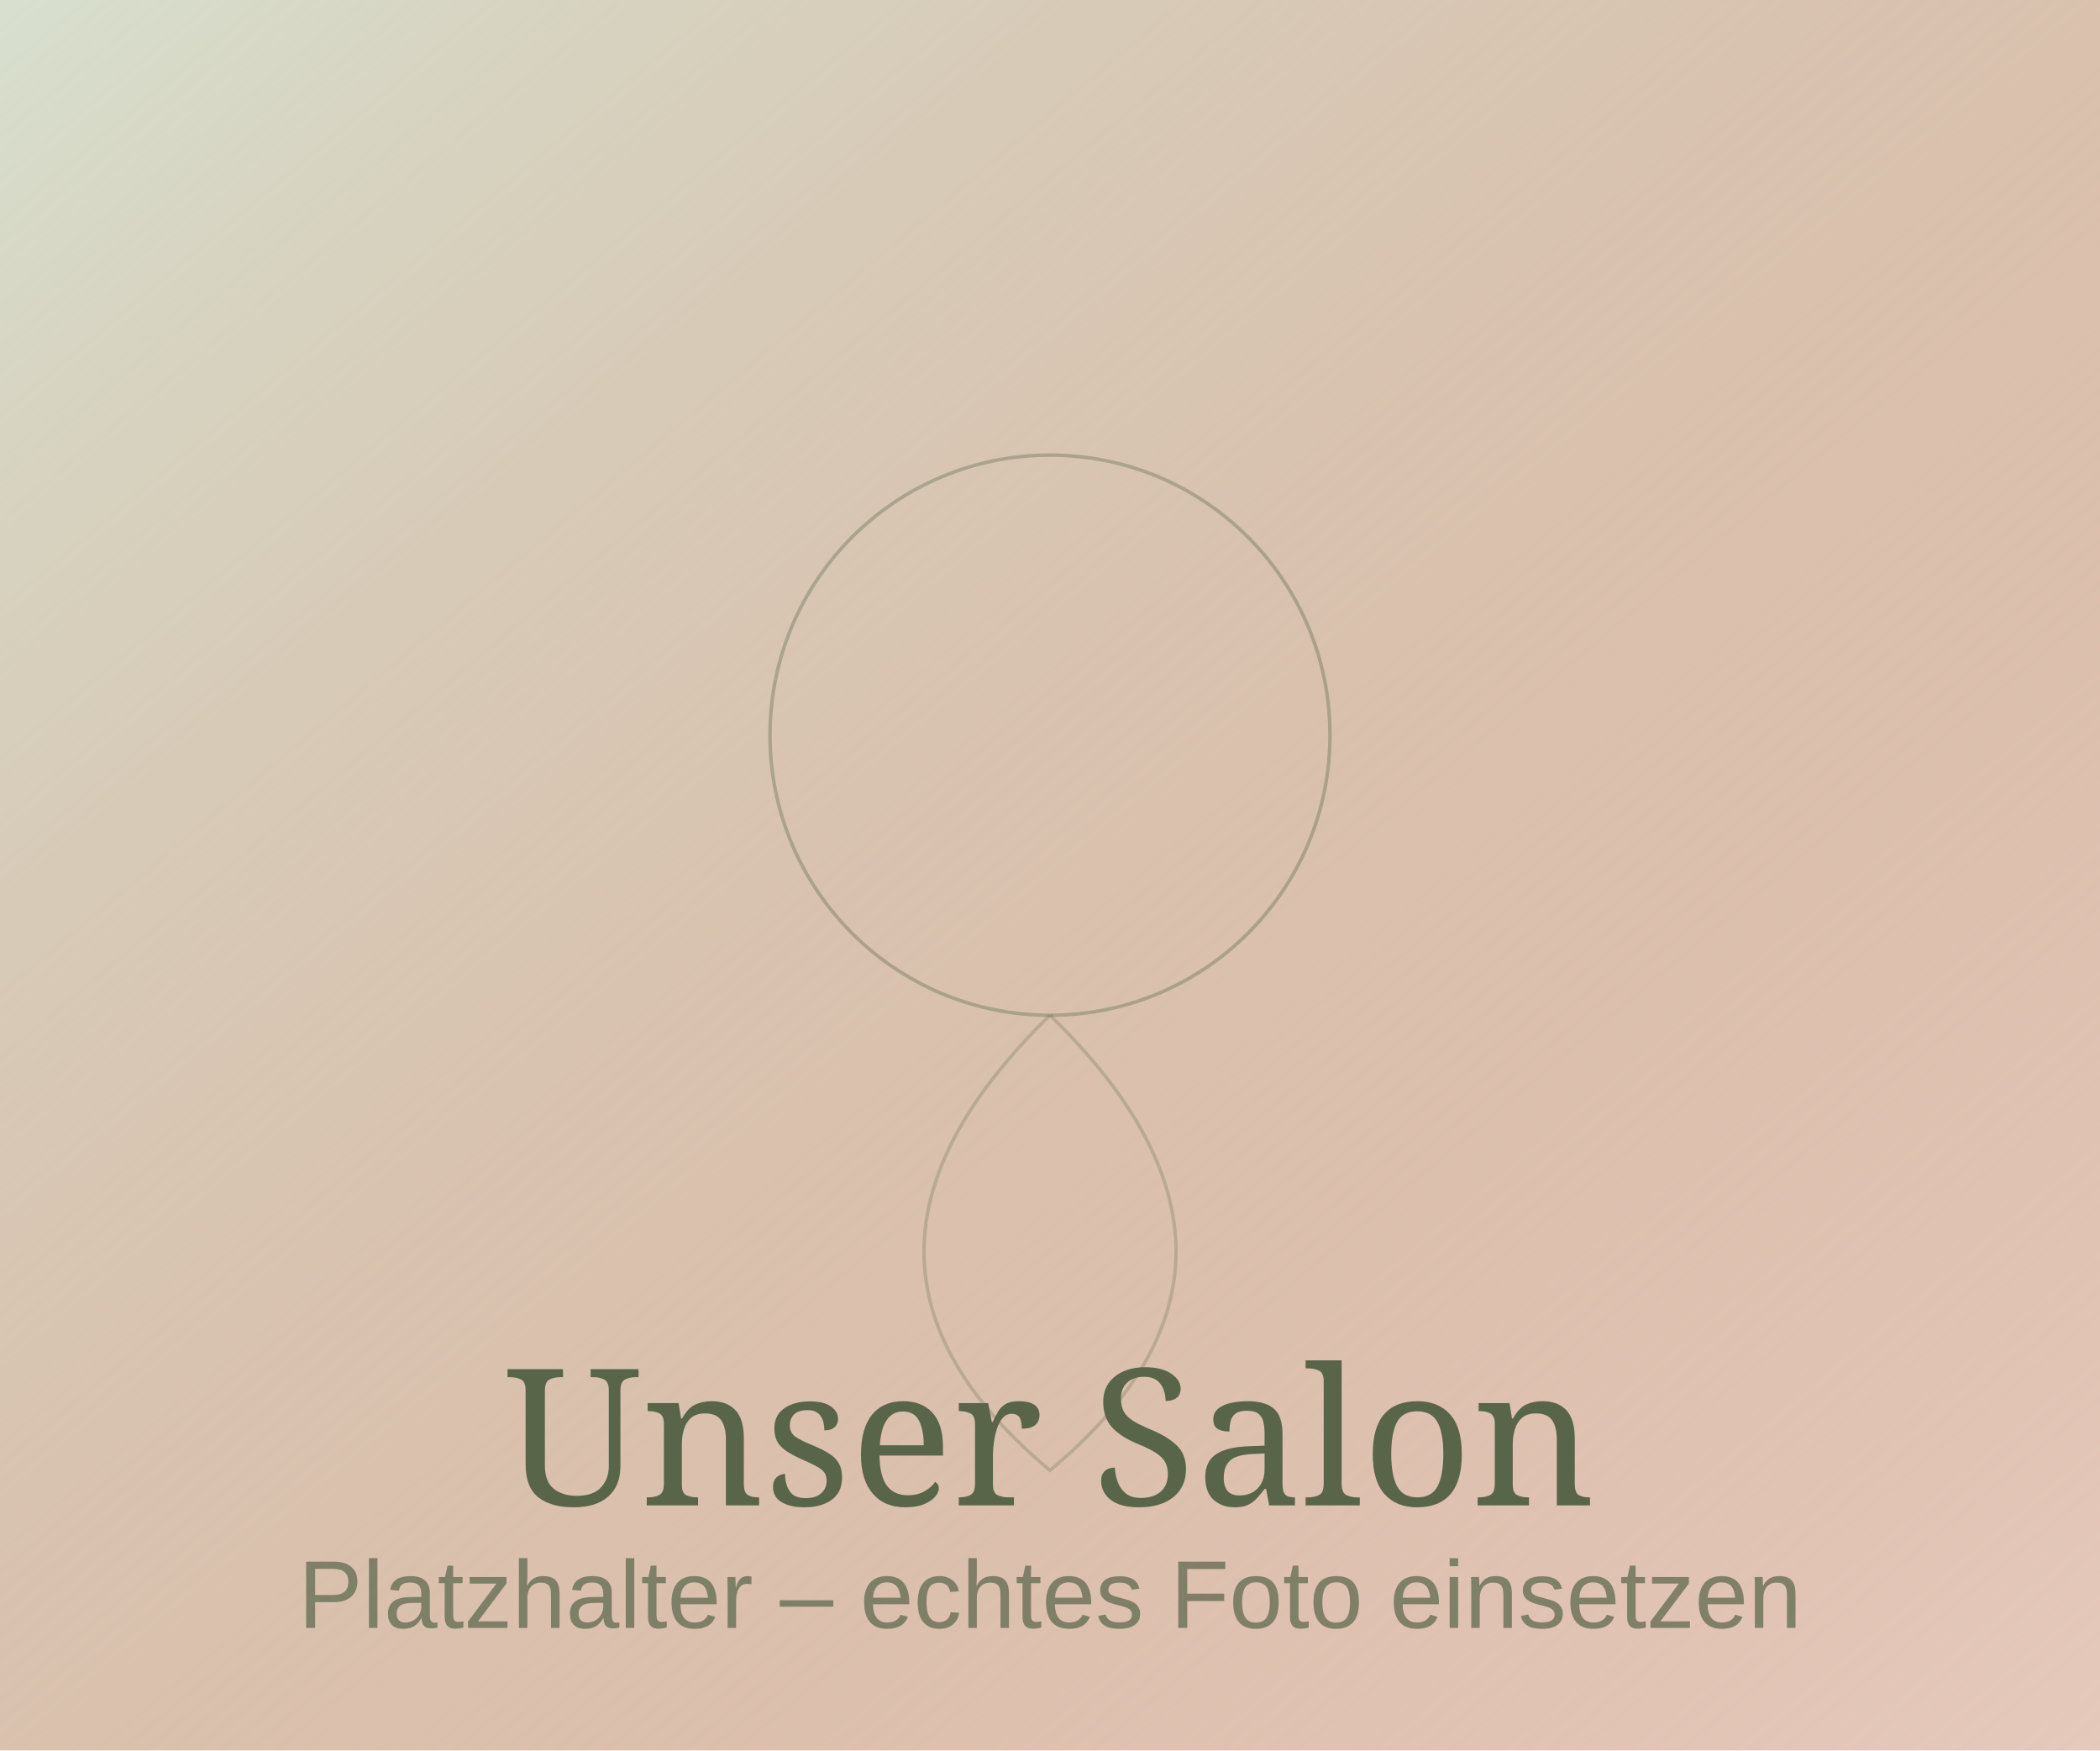
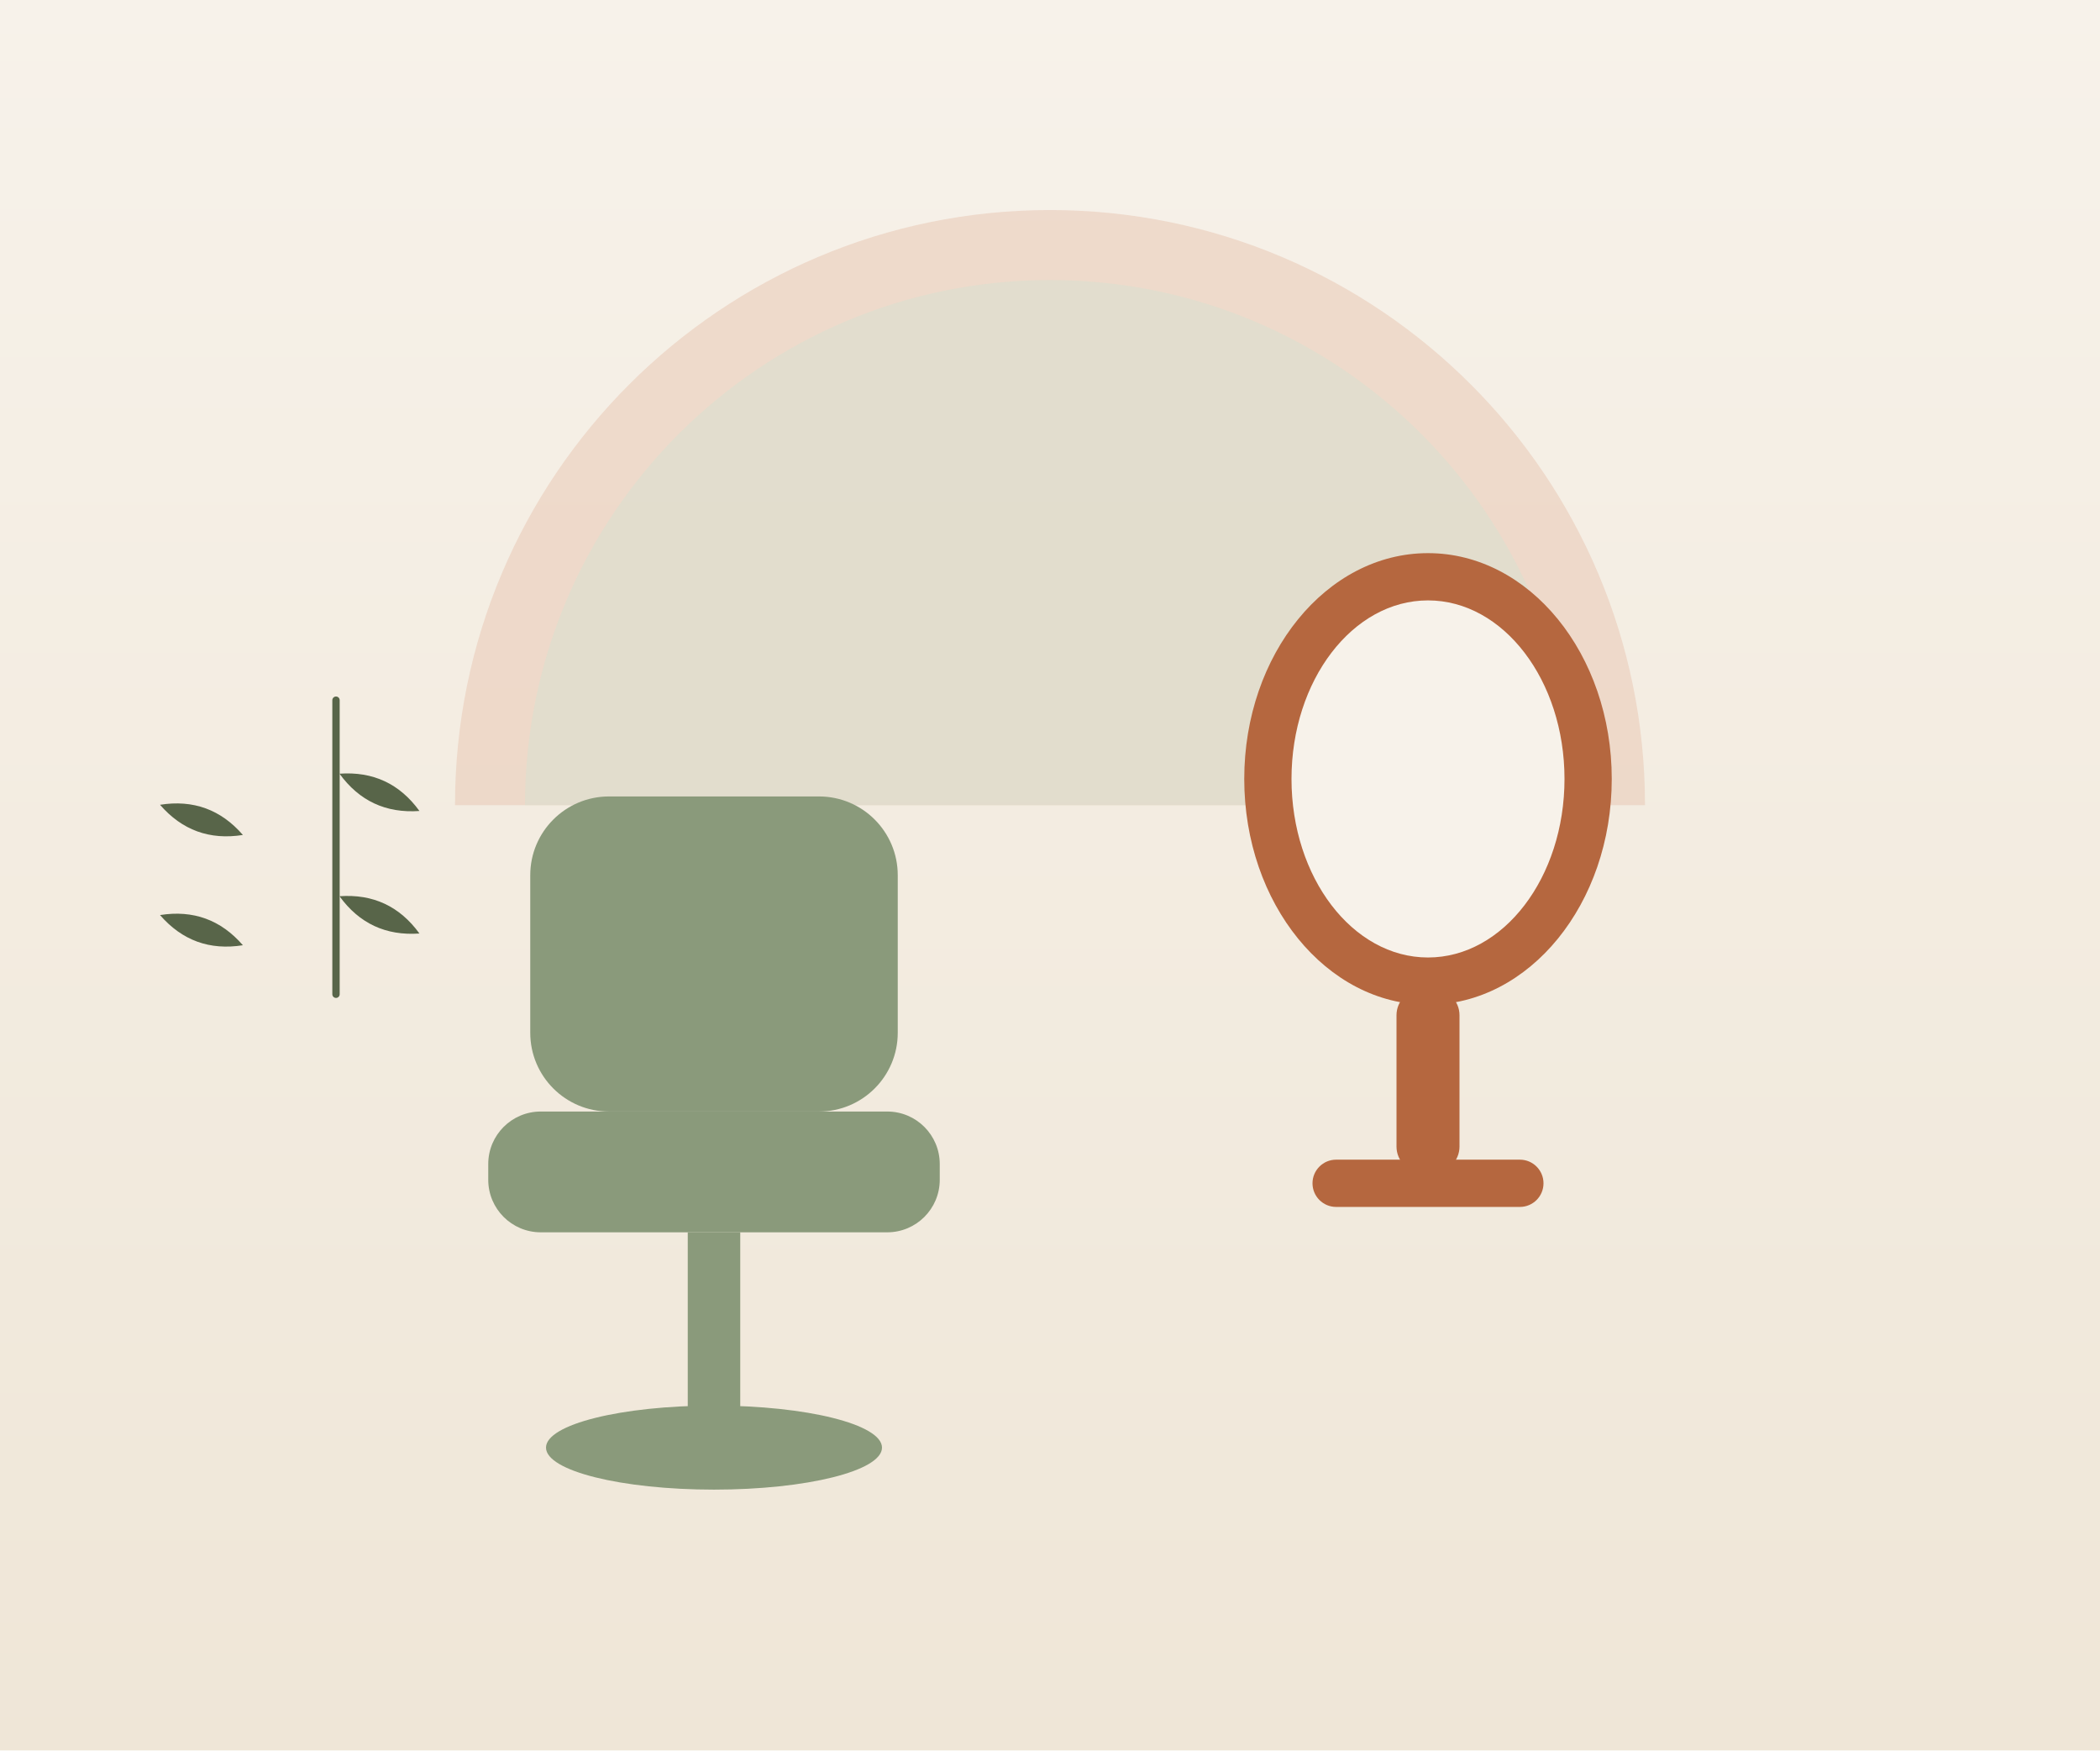
- <svg xmlns="http://www.w3.org/2000/svg" width="1200" height="1000" viewBox="0 0 1200 1000" role="img" aria-label="Unser Salon">
+ <svg xmlns="http://www.w3.org/2000/svg" width="1200" height="1000" viewBox="0 0 1200 1000" role="img">
  <defs>
-     <linearGradient id="g" x1="0" y1="0" x2="1" y2="1">
-       <stop offset="0" stop-color="#D8E0CF" />
-       <stop offset="1" stop-color="#B5673F" stop-opacity="0.35" />
+     <linearGradient id="bg" x1="0" y1="0" x2="0" y2="1">
+       <stop offset="0" stop-color="#F7F2EA" />
+       <stop offset="1" stop-color="#EFE6D7" />
    </linearGradient>
  </defs>
-   <rect width="1200" height="1000" fill="url(#g)" />
-   <g fill="none" stroke="#586549" stroke-opacity="0.35" stroke-width="2">
-     <circle cx="600" cy="420" r="160" />
-     <path d="M600 580 q 144 140 0 260 q -144 -120 0 -260" stroke-opacity="0.25" />
+   <rect width="1200" height="1000" fill="url(#bg)" />
+   <path d="M 260 460 A 340 340 0 0 1 940 460 Z" fill="#E9CBB9" opacity="0.6" />
+   <path d="M 300 460 A 300 300 0 0 1 900 460 Z" fill="#D8E0CF" opacity="0.55" />
+   <g transform="translate(408 620) scale(1.5)" fill="#8A9A7B">
+     <rect x="-70" y="-110" width="140" height="120" rx="30" />
+     <rect x="-86" y="10" width="172" height="46" rx="20" />
+     <rect x="-10" y="56" width="20" height="70" />
+     <ellipse cx="0" cy="138" rx="64" ry="16" />
  </g>
-   <text x="50%" y="860" text-anchor="middle" font-family="Georgia, serif" font-size="109" fill="#586549">Unser Salon</text>
-   <text x="50%" y="930" text-anchor="middle" font-family="Arial, sans-serif" font-size="55" fill="#586549" fill-opacity="0.7">Platzhalter – echtes Foto einsetzen</text>
+   <g transform="translate(816 460) scale(1.5)">
+     <ellipse cx="0" cy="-10" rx="70" ry="86" fill="#B5673F" />
+     <ellipse cx="0" cy="-10" rx="52" ry="68" fill="#F7F2EA" />
+     <rect x="-12" y="70" width="24" height="70" rx="10" fill="#B5673F" />
+     <rect x="-44" y="135" width="88" height="18" rx="9" fill="#B5673F" />
+   </g>
+   <g stroke="#586549" stroke-width="4.2" fill="none" stroke-linecap="round">
+     <path d="M 192 568 C 192 484, 192 442, 192 400" />
+   </g>
+   <g transform="translate(194 442) rotate(25) scale(1.4)">
+     <path d="M0 0 Q 18 -10 36 0 Q 18 10 0 0 Z" fill="#586549" />
+   </g>
+   <g transform="translate(138.8 477) rotate(200) scale(1.4)">
+     <path d="M0 0 Q 18 -10 36 0 Q 18 10 0 0 Z" fill="#586549" />
+   </g>
+   <g transform="translate(194 512) rotate(25) scale(1.4)">
+     <path d="M0 0 Q 18 -10 36 0 Q 18 10 0 0 Z" fill="#586549" />
+   </g>
+   <g transform="translate(138.8 540) rotate(200) scale(1.4)">
+     <path d="M0 0 Q 18 -10 36 0 Q 18 10 0 0 Z" fill="#586549" />
+   </g>
</svg>
